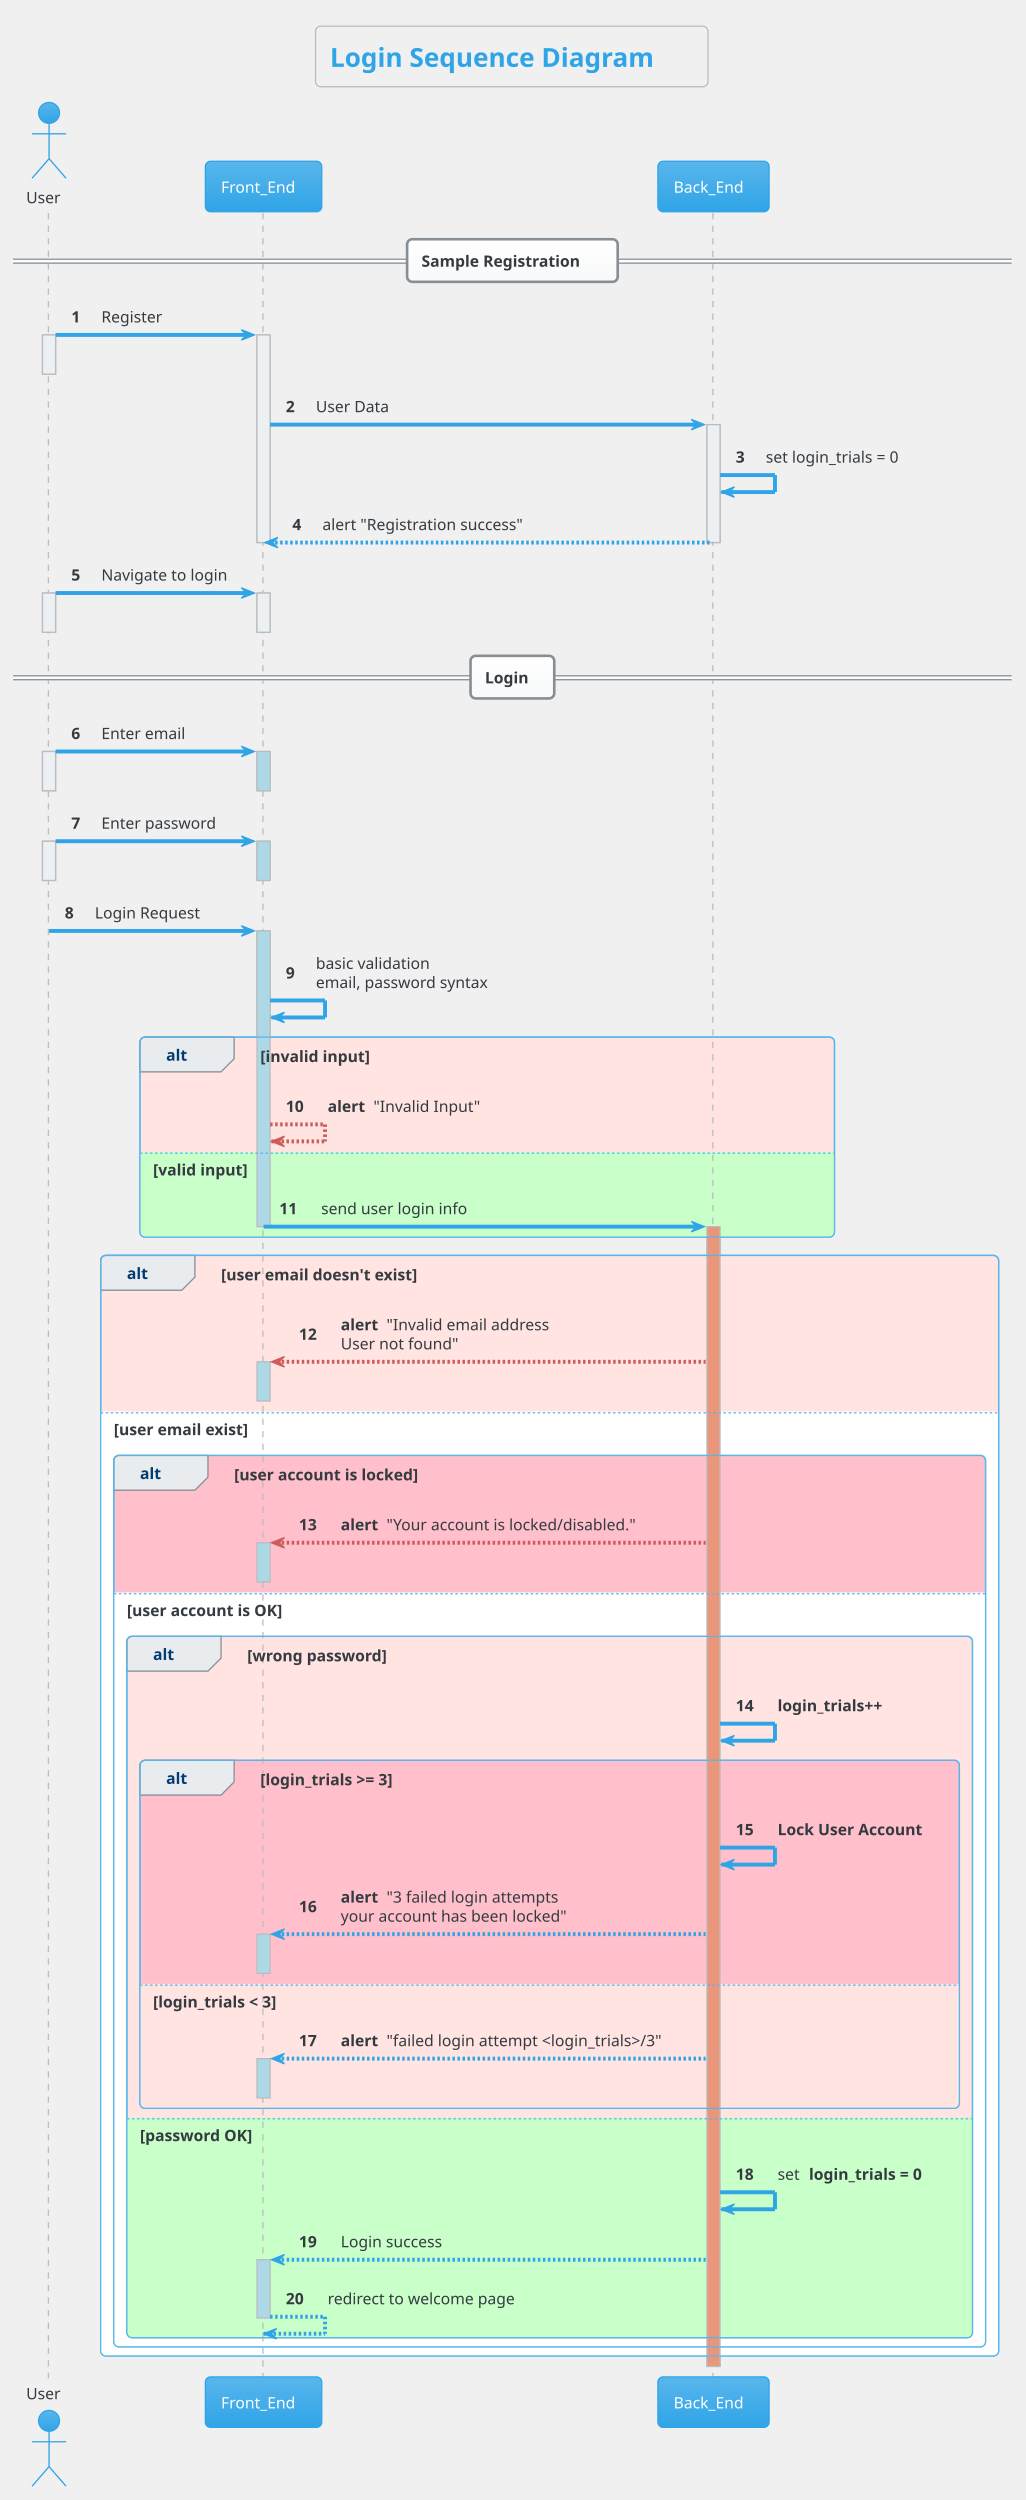
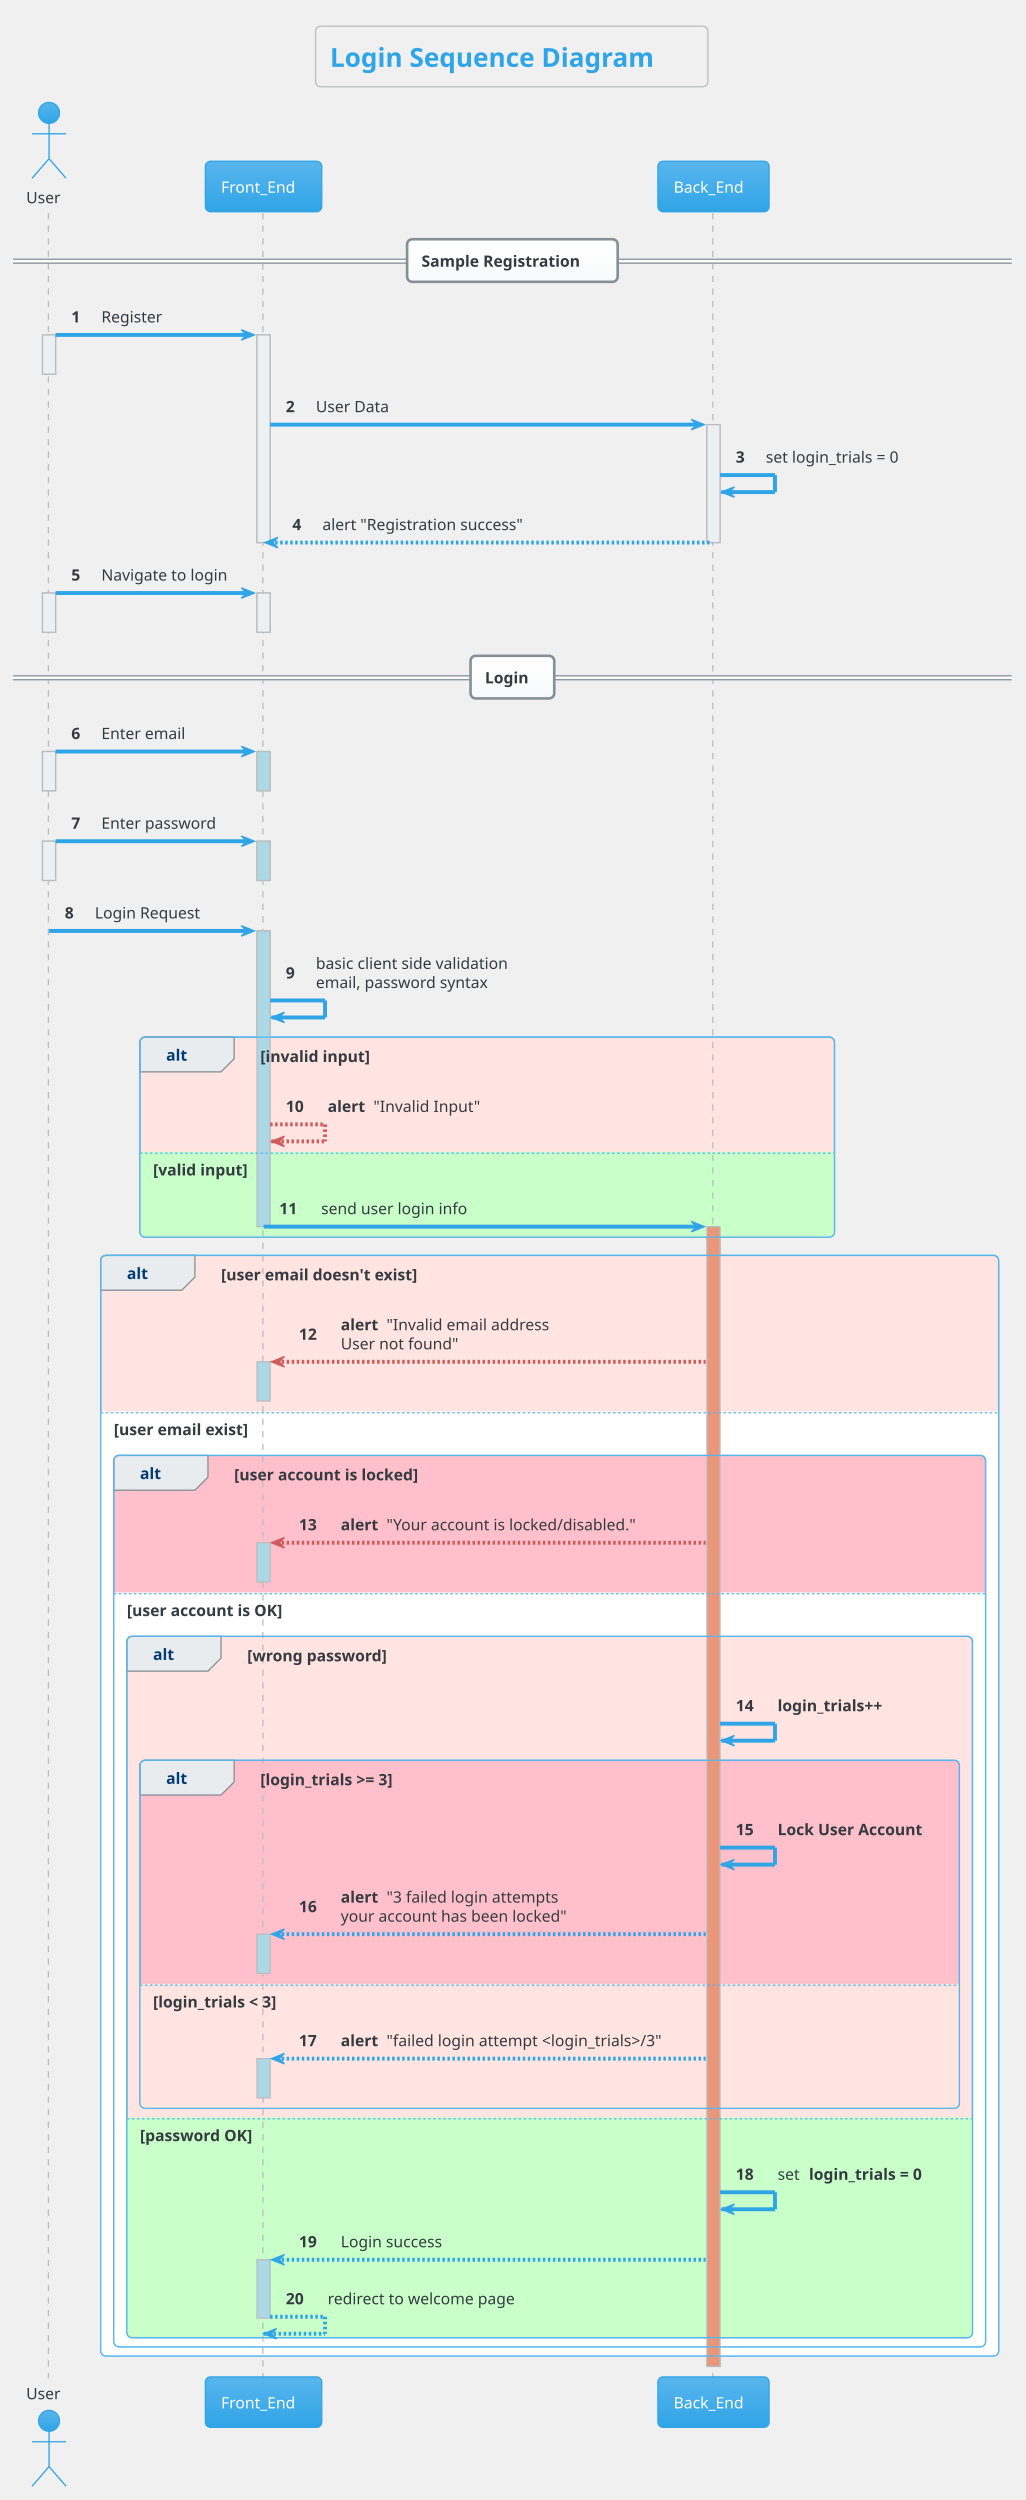
<svg xmlns="http://www.w3.org/2000/svg" contentStyleType="text/css" height="1991.667px" preserveAspectRatio="none" style="width:817px;height:1991px;background:#FFFFFF;" version="1.1" viewBox="0 0 817 1991" width="817.708px" zoomAndPan="magnify">
  <defs>
-     <linearGradient id="gr4lhalpfgqoa0" x1="50%" x2="50%" y1="0%" y2="100%">
+     <linearGradient id="g1hawkz10t092a0" x1="50%" x2="50%" y1="0%" y2="100%">
      <stop offset="0%" stop-color="#59B6EC" />
      <stop offset="100%" stop-color="#2FA4E7" />
    </linearGradient>
-     <linearGradient id="gr4lhalpfgqoa1" x1="50%" x2="50%" y1="0%" y2="100%">
+     <linearGradient id="g1hawkz10t092a1" x1="50%" x2="50%" y1="0%" y2="100%">
      <stop offset="0%" stop-color="#FFFFFF" />
      <stop offset="100%" stop-color="#F8F9FA" />
    </linearGradient>
  </defs>
  <g>
    <rect fill="none" height="48.236" id="_title" rx="4.167" ry="4.167" style="stroke:#BABDBF;stroke-width:1.042;" width="312.5" x="251.302" y="20.833" />
    <text fill="#2FA4E7" font-family="Verdana" font-size="20.833" font-weight="bold" lengthAdjust="spacing" textLength="289.583" x="262.76" y="53.237">Login Sequence Diagram</text>
    <rect fill="#EDF0F2" height="31.25" style="stroke:#BABDBF;stroke-width:1.042;" width="10.417" x="33.854" y="266.728" />
    <rect fill="#EDF0F2" height="31.25" style="stroke:#BABDBF;stroke-width:1.042;" width="10.417" x="33.854" y="472.286" />
    <rect fill="#EDF0F2" height="31.25" style="stroke:#BABDBF;stroke-width:1.042;" width="10.417" x="33.854" y="598.503" />
    <rect fill="#EDF0F2" height="31.25" style="stroke:#BABDBF;stroke-width:1.042;" width="10.417" x="33.854" y="669.944" />
    <rect fill="#EDF0F2" height="165.367" style="stroke:#BABDBF;stroke-width:1.042;" width="10.417" x="204.688" y="266.728" />
    <rect fill="#EDF0F2" height="31.25" style="stroke:#BABDBF;stroke-width:1.042;" width="10.417" x="204.688" y="472.286" />
    <rect fill="#ADD8E6" height="31.25" style="stroke:#BABDBF;stroke-width:1.042;" width="10.417" x="204.688" y="598.503" />
    <rect fill="#ADD8E6" height="31.25" style="stroke:#BABDBF;stroke-width:1.042;" width="10.417" x="204.688" y="669.944" />
    <rect fill="#ADD8E6" height="235.508" style="stroke:#BABDBF;stroke-width:1.042;" width="10.417" x="204.688" y="741.386" />
    <rect fill="#ADD8E6" height="31.25" style="stroke:#BABDBF;stroke-width:1.042;" width="10.417" x="204.688" y="1084.536" />
    <rect fill="#ADD8E6" height="31.25" style="stroke:#BABDBF;stroke-width:1.042;" width="10.417" x="204.688" y="1228.636" />
    <rect fill="#ADD8E6" height="31.25" style="stroke:#BABDBF;stroke-width:1.042;" width="10.417" x="204.688" y="1540.361" />
    <rect fill="#ADD8E6" height="31.25" style="stroke:#BABDBF;stroke-width:1.042;" width="10.417" x="204.688" y="1639.494" />
    <rect fill="#ADD8E6" height="46.442" style="stroke:#BABDBF;stroke-width:1.042;" width="10.417" x="204.688" y="1799.652" />
    <rect fill="#EDF0F2" height="93.925" style="stroke:#BABDBF;stroke-width:1.042;" width="10.417" x="563.021" y="338.169" />
    <rect fill="#E9967A" height="907.741" style="stroke:#BABDBF;stroke-width:1.042;" width="10.417" x="563.021" y="976.894" />
    <rect fill="#FFE4E1" height="159.292" rx="4.167" ry="4.167" style="stroke:#59B6EC;stroke-width:1.042;" width="553.125" x="111.458" y="825.936" />
    <path d="M111.458,917.344 L664.583,917.344 L664.583,981.061 A4.167,4.167 0 0 1 660.417,985.227 L115.625,985.227 A4.167,4.167 0 0 1 111.458,981.061 L111.458,917.344 " fill="#C9FFC9" style="stroke:none;stroke-width:1.042;" />
    <rect fill="#FFE4E1" height="876.491" rx="4.167" ry="4.167" style="stroke:#59B6EC;stroke-width:1.042;" width="715.104" x="80.208" y="999.811" />
    <path d="M80.208,1124.119 L795.312,1124.119 L795.312,1872.135 A4.167,4.167 0 0 1 791.146,1876.302 L84.375,1876.302 A4.167,4.167 0 0 1 80.208,1872.135 L80.208,1124.119 " fill="#FFFFFF" style="stroke:none;stroke-width:1.042;" />
    <rect fill="#FFC0CB" height="709.908" rx="4.167" ry="4.167" style="stroke:#59B6EC;stroke-width:1.042;" width="694.271" x="90.625" y="1159.102" />
    <path d="M90.625,1268.219 L784.896,1268.219 L784.896,1864.844 A4.167,4.167 0 0 1 780.729,1869.01 L94.792,1869.01 A4.167,4.167 0 0 1 90.625,1864.844 L90.625,1268.219 " fill="#FFFFFF" style="stroke:none;stroke-width:1.042;" />
    <rect fill="#FFE4E1" height="558.516" rx="4.167" ry="4.167" style="stroke:#59B6EC;stroke-width:1.042;" width="673.438" x="101.042" y="1303.202" />
    <rect fill="#FFC0CB" height="277.175" rx="4.167" ry="4.167" style="stroke:#59B6EC;stroke-width:1.042;" width="652.604" x="111.458" y="1401.902" />
    <path d="M111.458,1579.944 L764.062,1579.944 L764.062,1674.91 A4.167,4.167 0 0 1 759.896,1679.077 L115.625,1679.077 A4.167,4.167 0 0 1 111.458,1674.91 L111.458,1579.944 " fill="#FFE4E1" style="stroke:none;stroke-width:1.042;" />
    <path d="M101.042,1686.369 L774.479,1686.369 L774.479,1857.552 A4.167,4.167 0 0 1 770.312,1861.719 L105.208,1861.719 A4.167,4.167 0 0 1 101.042,1857.552 L101.042,1686.369 " fill="#C9FFC9" style="stroke:none;stroke-width:1.042;" />
    <line style="stroke:#BABDBF;stroke-width:1.042;stroke-dasharray:5.0,5.0;" x1="38.542" x2="38.542" y1="169.678" y2="1894.01" />
    <line style="stroke:#BABDBF;stroke-width:1.042;stroke-dasharray:5.0,5.0;" x1="209.375" x2="209.375" y1="169.678" y2="1894.01" />
    <line style="stroke:#BABDBF;stroke-width:1.042;stroke-dasharray:5.0,5.0;" x1="567.708" x2="567.708" y1="169.678" y2="1894.01" />
    <text fill="#343A40" font-family="Verdana" font-size="12.5" lengthAdjust="spacing" textLength="30.208" x="20.833" y="161.845">User</text>
-     <ellipse cx="39.062" cy="89.903" fill="url(#gr4lhalpfgqoa0)" rx="8.333" ry="8.333" style="stroke:#2FA4E7;stroke-width:1.042;" />
+     <ellipse cx="39.062" cy="89.903" fill="url(#g1hawkz10t092a0)" rx="8.333" ry="8.333" style="stroke:#2FA4E7;stroke-width:1.042;" />
    <path d="M39.062,98.236 L39.062,126.361 M25.521,106.569 L52.604,106.569 M39.062,126.361 L25.521,141.986 M39.062,126.361 L52.604,141.986 " fill="none" style="stroke:#2FA4E7;stroke-width:1.042;" />
    <text fill="#343A40" font-family="Verdana" font-size="12.5" lengthAdjust="spacing" textLength="30.208" x="20.833" y="1910.744">User</text>
-     <ellipse cx="39.062" cy="1927.952" fill="url(#gr4lhalpfgqoa0)" rx="8.333" ry="8.333" style="stroke:#2FA4E7;stroke-width:1.042;" />
+     <ellipse cx="39.062" cy="1927.952" fill="url(#g1hawkz10t092a0)" rx="8.333" ry="8.333" style="stroke:#2FA4E7;stroke-width:1.042;" />
    <path d="M39.062,1936.285 L39.062,1964.41 M25.521,1944.619 L52.604,1944.619 M39.062,1964.41 L25.521,1980.035 M39.062,1964.41 L52.604,1980.035 " fill="none" style="stroke:#2FA4E7;stroke-width:1.042;" />
-     <rect fill="url(#gr4lhalpfgqoa0)" height="40.192" rx="4.167" ry="4.167" style="stroke:#2FA4E7;stroke-width:1.042;" width="92.708" x="163.542" y="128.444" />
+     <rect fill="url(#g1hawkz10t092a0)" height="40.192" rx="4.167" ry="4.167" style="stroke:#2FA4E7;stroke-width:1.042;" width="92.708" x="163.542" y="128.444" />
    <text fill="#FFFFFF" font-family="Verdana" font-size="12.5" lengthAdjust="spacing" textLength="67.708" x="176.042" y="153.512">Front_End</text>
-     <rect fill="url(#gr4lhalpfgqoa0)" height="40.192" rx="4.167" ry="4.167" style="stroke:#2FA4E7;stroke-width:1.042;" width="92.708" x="163.542" y="1892.969" />
+     <rect fill="url(#g1hawkz10t092a0)" height="40.192" rx="4.167" ry="4.167" style="stroke:#2FA4E7;stroke-width:1.042;" width="92.708" x="163.542" y="1892.969" />
    <text fill="#FFFFFF" font-family="Verdana" font-size="12.5" lengthAdjust="spacing" textLength="67.708" x="176.042" y="1918.036">Front_End</text>
-     <rect fill="url(#gr4lhalpfgqoa0)" height="40.192" rx="4.167" ry="4.167" style="stroke:#2FA4E7;stroke-width:1.042;" width="88.542" x="523.958" y="128.444" />
+     <rect fill="url(#g1hawkz10t092a0)" height="40.192" rx="4.167" ry="4.167" style="stroke:#2FA4E7;stroke-width:1.042;" width="88.542" x="523.958" y="128.444" />
    <text fill="#FFFFFF" font-family="Verdana" font-size="12.5" lengthAdjust="spacing" textLength="63.542" x="536.458" y="153.512">Back_End</text>
-     <rect fill="url(#gr4lhalpfgqoa0)" height="40.192" rx="4.167" ry="4.167" style="stroke:#2FA4E7;stroke-width:1.042;" width="88.542" x="523.958" y="1892.969" />
+     <rect fill="url(#g1hawkz10t092a0)" height="40.192" rx="4.167" ry="4.167" style="stroke:#2FA4E7;stroke-width:1.042;" width="88.542" x="523.958" y="1892.969" />
    <text fill="#FFFFFF" font-family="Verdana" font-size="12.5" lengthAdjust="spacing" textLength="63.542" x="536.458" y="1918.036">Back_End</text>
    <rect fill="#EDF0F2" height="31.25" style="stroke:#BABDBF;stroke-width:1.042;" width="10.417" x="33.854" y="266.728" />
    <rect fill="#EDF0F2" height="31.25" style="stroke:#BABDBF;stroke-width:1.042;" width="10.417" x="33.854" y="472.286" />
    <rect fill="#EDF0F2" height="31.25" style="stroke:#BABDBF;stroke-width:1.042;" width="10.417" x="33.854" y="598.503" />
    <rect fill="#EDF0F2" height="31.25" style="stroke:#BABDBF;stroke-width:1.042;" width="10.417" x="33.854" y="669.944" />
    <rect fill="#EDF0F2" height="165.367" style="stroke:#BABDBF;stroke-width:1.042;" width="10.417" x="204.688" y="266.728" />
    <rect fill="#EDF0F2" height="31.25" style="stroke:#BABDBF;stroke-width:1.042;" width="10.417" x="204.688" y="472.286" />
    <rect fill="#ADD8E6" height="31.25" style="stroke:#BABDBF;stroke-width:1.042;" width="10.417" x="204.688" y="598.503" />
    <rect fill="#ADD8E6" height="31.25" style="stroke:#BABDBF;stroke-width:1.042;" width="10.417" x="204.688" y="669.944" />
    <rect fill="#ADD8E6" height="235.508" style="stroke:#BABDBF;stroke-width:1.042;" width="10.417" x="204.688" y="741.386" />
    <rect fill="#ADD8E6" height="31.25" style="stroke:#BABDBF;stroke-width:1.042;" width="10.417" x="204.688" y="1084.536" />
    <rect fill="#ADD8E6" height="31.25" style="stroke:#BABDBF;stroke-width:1.042;" width="10.417" x="204.688" y="1228.636" />
    <rect fill="#ADD8E6" height="31.25" style="stroke:#BABDBF;stroke-width:1.042;" width="10.417" x="204.688" y="1540.361" />
    <rect fill="#ADD8E6" height="31.25" style="stroke:#BABDBF;stroke-width:1.042;" width="10.417" x="204.688" y="1639.494" />
    <rect fill="#ADD8E6" height="46.442" style="stroke:#BABDBF;stroke-width:1.042;" width="10.417" x="204.688" y="1799.652" />
    <rect fill="#EDF0F2" height="93.925" style="stroke:#BABDBF;stroke-width:1.042;" width="10.417" x="563.021" y="338.169" />
    <rect fill="#E9967A" height="907.741" style="stroke:#BABDBF;stroke-width:1.042;" width="10.417" x="563.021" y="976.894" />
-     <rect fill="url(#gr4lhalpfgqoa1)" height="3.125" rx="4.167" ry="4.167" style="stroke:url(#gr4lhalpfgqoa1);stroke-width:1.042;" width="795.312" x="10.417" y="206.44" />
+     <rect fill="url(#g1hawkz10t092a1)" height="3.125" rx="4.167" ry="4.167" style="stroke:url(#g1hawkz10t092a1);stroke-width:1.042;" width="795.312" x="10.417" y="206.44" />
    <line style="stroke:#868E96;stroke-width:1.042;" x1="10.417" x2="805.729" y1="206.44" y2="206.44" />
    <line style="stroke:#868E96;stroke-width:1.042;" x1="10.417" x2="805.729" y1="209.565" y2="209.565" />
-     <rect fill="url(#gr4lhalpfgqoa1)" height="33.942" rx="4.167" ry="4.167" style="stroke:#868E96;stroke-width:2.083;" width="167.708" x="324.219" y="190.511" />
+     <rect fill="url(#g1hawkz10t092a1)" height="33.942" rx="4.167" ry="4.167" style="stroke:#868E96;stroke-width:2.083;" width="167.708" x="324.219" y="190.511" />
    <text fill="#343A40" font-family="Verdana" font-size="12.5" font-weight="bold" lengthAdjust="spacing" textLength="138.542" x="335.677" y="212.453">Sample Registration</text>
    <polygon fill="#2FA4E7" points="192.188,262.561,202.604,266.728,192.188,270.894,196.354,266.728" style="stroke:#2FA4E7;stroke-width:1.042;" />
    <line style="stroke:#2FA4E7;stroke-width:3.125;" x1="44.271" x2="198.438" y1="266.728" y2="266.728" />
    <text fill="#343A40" font-family="Verdana" font-size="12.5" font-weight="bold" lengthAdjust="spacing" textLength="9.375" x="56.771" y="256.812">1</text>
    <text fill="#343A40" font-family="Verdana" font-size="12.5" lengthAdjust="spacing" textLength="54.167" x="80.729" y="256.812">Register</text>
    <polygon fill="#2FA4E7" points="550.521,334.003,560.938,338.169,550.521,342.336,554.688,338.169" style="stroke:#2FA4E7;stroke-width:1.042;" />
    <line style="stroke:#2FA4E7;stroke-width:3.125;" x1="215.104" x2="556.771" y1="338.169" y2="338.169" />
    <text fill="#343A40" font-family="Verdana" font-size="12.5" font-weight="bold" lengthAdjust="spacing" textLength="9.375" x="227.604" y="328.253">2</text>
    <text fill="#343A40" font-family="Verdana" font-size="12.5" lengthAdjust="spacing" textLength="65.625" x="251.562" y="328.253">User Data</text>
    <line style="stroke:#2FA4E7;stroke-width:3.125;" x1="573.438" x2="617.188" y1="378.361" y2="378.361" />
    <line style="stroke:#2FA4E7;stroke-width:3.125;" x1="617.188" x2="617.188" y1="378.361" y2="391.903" />
    <line style="stroke:#2FA4E7;stroke-width:3.125;" x1="574.479" x2="617.188" y1="391.903" y2="391.903" />
    <polygon fill="#2FA4E7" points="584.896,387.736,574.479,391.903,584.896,396.069,580.729,391.903" style="stroke:#2FA4E7;stroke-width:1.042;" />
    <text fill="#343A40" font-family="Verdana" font-size="12.5" font-weight="bold" lengthAdjust="spacing" textLength="9.375" x="585.938" y="368.445">3</text>
    <text fill="#343A40" font-family="Verdana" font-size="12.5" lengthAdjust="spacing" textLength="122.917" x="609.896" y="368.445">set login_trials = 0</text>
    <polygon fill="#2FA4E7" points="221.354,427.928,210.938,432.094,221.354,436.261,217.188,432.094" style="stroke:#2FA4E7;stroke-width:1.042;" />
    <line style="stroke:#2FA4E7;stroke-width:3.125;stroke-dasharray:2.0,2.0;" x1="215.104" x2="567.188" y1="432.094" y2="432.094" />
    <text fill="#343A40" font-family="Verdana" font-size="12.5" font-weight="bold" lengthAdjust="spacing" textLength="9.375" x="232.812" y="422.178">4</text>
    <text fill="#343A40" font-family="Verdana" font-size="12.5" lengthAdjust="spacing" textLength="181.25" x="256.771" y="422.178">alert "Registration success"</text>
    <polygon fill="#2FA4E7" points="192.188,468.119,202.604,472.286,192.188,476.453,196.354,472.286" style="stroke:#2FA4E7;stroke-width:1.042;" />
    <line style="stroke:#2FA4E7;stroke-width:3.125;" x1="44.271" x2="198.438" y1="472.286" y2="472.286" />
    <text fill="#343A40" font-family="Verdana" font-size="12.5" font-weight="bold" lengthAdjust="spacing" textLength="9.375" x="56.771" y="462.37">5</text>
    <text fill="#343A40" font-family="Verdana" font-size="12.5" lengthAdjust="spacing" textLength="111.458" x="80.729" y="462.37">Navigate to login</text>
-     <rect fill="url(#gr4lhalpfgqoa1)" height="3.125" rx="4.167" ry="4.167" style="stroke:url(#gr4lhalpfgqoa1);stroke-width:1.042;" width="795.312" x="10.417" y="538.215" />
+     <rect fill="url(#g1hawkz10t092a1)" height="3.125" rx="4.167" ry="4.167" style="stroke:url(#g1hawkz10t092a1);stroke-width:1.042;" width="795.312" x="10.417" y="538.215" />
    <line style="stroke:#868E96;stroke-width:1.042;" x1="10.417" x2="805.729" y1="538.215" y2="538.215" />
    <line style="stroke:#868E96;stroke-width:1.042;" x1="10.417" x2="805.729" y1="541.34" y2="541.34" />
-     <rect fill="url(#gr4lhalpfgqoa1)" height="33.942" rx="4.167" ry="4.167" style="stroke:#868E96;stroke-width:2.083;" width="66.667" x="374.74" y="522.286" />
+     <rect fill="url(#g1hawkz10t092a1)" height="33.942" rx="4.167" ry="4.167" style="stroke:#868E96;stroke-width:2.083;" width="66.667" x="374.74" y="522.286" />
    <text fill="#343A40" font-family="Verdana" font-size="12.5" font-weight="bold" lengthAdjust="spacing" textLength="37.5" x="386.198" y="544.228">Login</text>
    <polygon fill="#2FA4E7" points="192.188,594.336,202.604,598.503,192.188,602.669,196.354,598.503" style="stroke:#2FA4E7;stroke-width:1.042;" />
    <line style="stroke:#2FA4E7;stroke-width:3.125;" x1="44.271" x2="198.438" y1="598.503" y2="598.503" />
    <text fill="#343A40" font-family="Verdana" font-size="12.5" font-weight="bold" lengthAdjust="spacing" textLength="9.375" x="56.771" y="588.586">6</text>
    <text fill="#343A40" font-family="Verdana" font-size="12.5" lengthAdjust="spacing" textLength="73.958" x="80.729" y="588.586">Enter email</text>
    <polygon fill="#2FA4E7" points="192.188,665.778,202.604,669.944,192.188,674.111,196.354,669.944" style="stroke:#2FA4E7;stroke-width:1.042;" />
    <line style="stroke:#2FA4E7;stroke-width:3.125;" x1="44.271" x2="198.438" y1="669.944" y2="669.944" />
    <text fill="#343A40" font-family="Verdana" font-size="12.5" font-weight="bold" lengthAdjust="spacing" textLength="9.375" x="56.771" y="660.028">7</text>
    <text fill="#343A40" font-family="Verdana" font-size="12.5" lengthAdjust="spacing" textLength="104.167" x="80.729" y="660.028">Enter password</text>
    <polygon fill="#2FA4E7" points="192.188,737.219,202.604,741.386,192.188,745.553,196.354,741.386" style="stroke:#2FA4E7;stroke-width:1.042;" />
    <line style="stroke:#2FA4E7;stroke-width:3.125;" x1="39.062" x2="198.438" y1="741.386" y2="741.386" />
    <text fill="#343A40" font-family="Verdana" font-size="12.5" font-weight="bold" lengthAdjust="spacing" textLength="9.375" x="51.562" y="731.47">8</text>
    <text fill="#343A40" font-family="Verdana" font-size="12.5" lengthAdjust="spacing" textLength="93.75" x="75.521" y="731.47">Login Request</text>
    <line style="stroke:#2FA4E7;stroke-width:3.125;" x1="215.104" x2="258.854" y1="796.769" y2="796.769" />
    <line style="stroke:#2FA4E7;stroke-width:3.125;" x1="258.854" x2="258.854" y1="796.769" y2="810.311" />
    <line style="stroke:#2FA4E7;stroke-width:3.125;" x1="216.146" x2="258.854" y1="810.311" y2="810.311" />
    <polygon fill="#2FA4E7" points="226.562,806.144,216.146,810.311,226.562,814.477,222.396,810.311" style="stroke:#2FA4E7;stroke-width:1.042;" />
    <text fill="#343A40" font-family="Verdana" font-size="12.5" font-weight="bold" lengthAdjust="spacing" textLength="9.375" x="227.604" y="779.257">9</text>
-     <text fill="#343A40" font-family="Verdana" font-size="12.5" lengthAdjust="spacing" textLength="101.042" x="251.562" y="771.661">basic validation</text>
+     <text fill="#343A40" font-family="Verdana" font-size="12.5" lengthAdjust="spacing" textLength="170.833" x="251.562" y="771.661">basic client side validation</text>
    <text fill="#343A40" font-family="Verdana" font-size="12.5" lengthAdjust="spacing" textLength="155.208" x="251.562" y="786.853">email, password syntax</text>
    <path d="M115.625,825.936 L186.458,825.936 L186.458,843.211 L176.042,853.628 L111.458,853.628 L111.458,830.102 A4.167,4.167 0 0 1 115.625,825.936 " fill="#E9ECEF" style="stroke:#868E96;stroke-width:1.042;" />
    <rect fill="none" height="159.292" rx="4.167" ry="4.167" style="stroke:#59B6EC;stroke-width:1.042;" width="553.125" x="111.458" y="825.936" />
    <text fill="#033C73" font-family="Verdana" font-size="12.5" font-weight="bold" lengthAdjust="spacing" textLength="17.708" x="132.292" y="844.753">alt</text>
    <text fill="#343A40" font-family="Verdana" font-size="12.5" font-weight="bold" lengthAdjust="spacing" textLength="96.875" x="207.292" y="845.795">[invalid input]</text>
    <line style="stroke:#CD5C5C;stroke-width:3.125;stroke-dasharray:2.0,2.0;" x1="215.104" x2="258.854" y1="895.469" y2="895.469" />
    <line style="stroke:#CD5C5C;stroke-width:3.125;stroke-dasharray:2.0,2.0;" x1="258.854" x2="258.854" y1="895.469" y2="909.011" />
    <line style="stroke:#CD5C5C;stroke-width:3.125;stroke-dasharray:2.0,2.0;" x1="216.146" x2="258.854" y1="909.011" y2="909.011" />
    <polygon fill="#CD5C5C" points="226.562,904.844,216.146,909.011,226.562,913.178,222.396,909.011" style="stroke:#CD5C5C;stroke-width:1.042;" />
    <text fill="#343A40" font-family="Verdana" font-size="12.5" font-weight="bold" lengthAdjust="spacing" textLength="18.75" x="227.604" y="885.553">10</text>
    <text fill="#343A40" font-family="Verdana" font-size="12.5" font-weight="bold" lengthAdjust="spacing" textLength="32.292" x="260.938" y="885.553">alert</text>
    <text fill="#343A40" font-family="Verdana" font-size="12.5" lengthAdjust="spacing" textLength="95.833" x="297.396" y="885.553">"Invalid Input"</text>
    <line style="stroke:#59B6EC;stroke-width:1.042;stroke-dasharray:2.0,2.0;" x1="111.458" x2="664.583" y1="918.386" y2="918.386" />
    <text fill="#343A40" font-family="Verdana" font-size="12.5" font-weight="bold" lengthAdjust="spacing" textLength="84.375" x="121.875" y="936.161">[valid input]</text>
    <polygon fill="#2FA4E7" points="550.521,972.727,560.938,976.894,550.521,981.061,554.688,976.894" style="stroke:#2FA4E7;stroke-width:1.042;" />
    <line style="stroke:#2FA4E7;stroke-width:3.125;" x1="209.896" x2="556.771" y1="976.894" y2="976.894" />
    <text fill="#343A40" font-family="Verdana" font-size="12.5" font-weight="bold" lengthAdjust="spacing" textLength="18.75" x="222.396" y="966.978">11</text>
    <text fill="#343A40" font-family="Verdana" font-size="12.5" lengthAdjust="spacing" textLength="129.167" x="255.729" y="966.978">send user login info</text>
    <path d="M84.375,999.811 L155.208,999.811 L155.208,1017.086 L144.792,1027.502 L80.208,1027.502 L80.208,1003.977 A4.167,4.167 0 0 1 84.375,999.811 " fill="#E9ECEF" style="stroke:#868E96;stroke-width:1.042;" />
    <rect fill="none" height="876.491" rx="4.167" ry="4.167" style="stroke:#59B6EC;stroke-width:1.042;" width="715.104" x="80.208" y="999.811" />
    <text fill="#033C73" font-family="Verdana" font-size="12.5" font-weight="bold" lengthAdjust="spacing" textLength="17.708" x="101.042" y="1018.628">alt</text>
    <text fill="#343A40" font-family="Verdana" font-size="12.5" font-weight="bold" lengthAdjust="spacing" textLength="176.042" x="176.042" y="1019.67">[user email doesn't exist]</text>
    <polygon fill="#CD5C5C" points="226.562,1080.369,216.146,1084.536,226.562,1088.702,222.396,1084.536" style="stroke:#CD5C5C;stroke-width:1.042;" />
    <line style="stroke:#CD5C5C;stroke-width:3.125;stroke-dasharray:2.0,2.0;" x1="220.312" x2="561.979" y1="1084.536" y2="1084.536" />
    <text fill="#343A40" font-family="Verdana" font-size="12.5" font-weight="bold" lengthAdjust="spacing" textLength="18.75" x="238.021" y="1067.024">12</text>
    <text fill="#343A40" font-family="Verdana" font-size="12.5" font-weight="bold" lengthAdjust="spacing" textLength="32.292" x="271.354" y="1059.428">alert</text>
    <text fill="#343A40" font-family="Verdana" font-size="12.5" lengthAdjust="spacing" textLength="145.833" x="307.812" y="1059.428">"Invalid email address</text>
    <text fill="#343A40" font-family="Verdana" font-size="12.5" lengthAdjust="spacing" textLength="104.167" x="271.354" y="1074.62">User not found"</text>
    <line style="stroke:#59B6EC;stroke-width:1.042;stroke-dasharray:2.0,2.0;" x1="80.208" x2="795.312" y1="1125.161" y2="1125.161" />
    <text fill="#343A40" font-family="Verdana" font-size="12.5" font-weight="bold" lengthAdjust="spacing" textLength="121.875" x="90.625" y="1142.936">[user email exist]</text>
    <path d="M94.792,1159.102 L165.625,1159.102 L165.625,1176.377 L155.208,1186.794 L90.625,1186.794 L90.625,1163.269 A4.167,4.167 0 0 1 94.792,1159.102 " fill="#E9ECEF" style="stroke:#868E96;stroke-width:1.042;" />
    <rect fill="none" height="709.908" rx="4.167" ry="4.167" style="stroke:#59B6EC;stroke-width:1.042;" width="694.271" x="90.625" y="1159.102" />
    <text fill="#033C73" font-family="Verdana" font-size="12.5" font-weight="bold" lengthAdjust="spacing" textLength="17.708" x="111.458" y="1177.919">alt</text>
    <text fill="#343A40" font-family="Verdana" font-size="12.5" font-weight="bold" lengthAdjust="spacing" textLength="164.583" x="186.458" y="1178.961">[user account is locked]</text>
    <polygon fill="#CD5C5C" points="226.562,1224.469,216.146,1228.636,226.562,1232.802,222.396,1228.636" style="stroke:#CD5C5C;stroke-width:1.042;" />
    <line style="stroke:#CD5C5C;stroke-width:3.125;stroke-dasharray:2.0,2.0;" x1="220.312" x2="561.979" y1="1228.636" y2="1228.636" />
    <text fill="#343A40" font-family="Verdana" font-size="12.5" font-weight="bold" lengthAdjust="spacing" textLength="18.75" x="238.021" y="1218.719">13</text>
    <text fill="#343A40" font-family="Verdana" font-size="12.5" font-weight="bold" lengthAdjust="spacing" textLength="32.292" x="271.354" y="1218.719">alert</text>
    <text fill="#343A40" font-family="Verdana" font-size="12.5" lengthAdjust="spacing" textLength="221.875" x="307.812" y="1218.719">"Your account is locked/disabled."</text>
    <line style="stroke:#59B6EC;stroke-width:1.042;stroke-dasharray:2.0,2.0;" x1="90.625" x2="784.896" y1="1269.261" y2="1269.261" />
    <text fill="#343A40" font-family="Verdana" font-size="12.5" font-weight="bold" lengthAdjust="spacing" textLength="140.625" x="101.042" y="1287.036">[user account is OK]</text>
    <path d="M105.208,1303.202 L176.042,1303.202 L176.042,1320.477 L165.625,1330.894 L101.042,1330.894 L101.042,1307.369 A4.167,4.167 0 0 1 105.208,1303.202 " fill="#E9ECEF" style="stroke:#868E96;stroke-width:1.042;" />
    <rect fill="none" height="558.516" rx="4.167" ry="4.167" style="stroke:#59B6EC;stroke-width:1.042;" width="673.438" x="101.042" y="1303.202" />
    <text fill="#033C73" font-family="Verdana" font-size="12.5" font-weight="bold" lengthAdjust="spacing" textLength="17.708" x="121.875" y="1322.019">alt</text>
    <text fill="#343A40" font-family="Verdana" font-size="12.5" font-weight="bold" lengthAdjust="spacing" textLength="127.083" x="196.875" y="1323.061">[wrong password]</text>
    <line style="stroke:#2FA4E7;stroke-width:3.125;" x1="573.438" x2="617.188" y1="1372.736" y2="1372.736" />
    <line style="stroke:#2FA4E7;stroke-width:3.125;" x1="617.188" x2="617.188" y1="1372.736" y2="1386.277" />
    <line style="stroke:#2FA4E7;stroke-width:3.125;" x1="574.479" x2="617.188" y1="1386.277" y2="1386.277" />
    <polygon fill="#2FA4E7" points="584.896,1382.111,574.479,1386.277,584.896,1390.444,580.729,1386.277" style="stroke:#2FA4E7;stroke-width:1.042;" />
    <text fill="#343A40" font-family="Verdana" font-size="12.5" font-weight="bold" lengthAdjust="spacing" textLength="18.75" x="585.938" y="1362.819">14</text>
    <text fill="#343A40" font-family="Verdana" font-size="12.5" font-weight="bold" lengthAdjust="spacing" textLength="98.958" x="619.271" y="1362.819">login_trials++</text>
    <path d="M115.625,1401.902 L186.458,1401.902 L186.458,1419.177 L176.042,1429.594 L111.458,1429.594 L111.458,1406.069 A4.167,4.167 0 0 1 115.625,1401.902 " fill="#E9ECEF" style="stroke:#868E96;stroke-width:1.042;" />
    <rect fill="none" height="277.175" rx="4.167" ry="4.167" style="stroke:#59B6EC;stroke-width:1.042;" width="652.604" x="111.458" y="1401.902" />
    <text fill="#033C73" font-family="Verdana" font-size="12.5" font-weight="bold" lengthAdjust="spacing" textLength="17.708" x="132.292" y="1420.719">alt</text>
    <text fill="#343A40" font-family="Verdana" font-size="12.5" font-weight="bold" lengthAdjust="spacing" textLength="129.167" x="207.292" y="1421.761">[login_trials &gt;= 3]</text>
    <line style="stroke:#2FA4E7;stroke-width:3.125;" x1="573.438" x2="617.188" y1="1471.436" y2="1471.436" />
    <line style="stroke:#2FA4E7;stroke-width:3.125;" x1="617.188" x2="617.188" y1="1471.436" y2="1484.977" />
    <line style="stroke:#2FA4E7;stroke-width:3.125;" x1="574.479" x2="617.188" y1="1484.977" y2="1484.977" />
    <polygon fill="#2FA4E7" points="584.896,1480.811,574.479,1484.977,584.896,1489.144,580.729,1484.977" style="stroke:#2FA4E7;stroke-width:1.042;" />
    <text fill="#343A40" font-family="Verdana" font-size="12.5" font-weight="bold" lengthAdjust="spacing" textLength="18.75" x="585.938" y="1461.519">15</text>
    <text fill="#343A40" font-family="Verdana" font-size="12.5" font-weight="bold" lengthAdjust="spacing" textLength="127.083" x="619.271" y="1461.519">Lock User Account</text>
    <polygon fill="#2FA4E7" points="226.562,1536.194,216.146,1540.361,226.562,1544.527,222.396,1540.361" style="stroke:#2FA4E7;stroke-width:1.042;" />
    <line style="stroke:#2FA4E7;stroke-width:3.125;stroke-dasharray:2.0,2.0;" x1="220.312" x2="561.979" y1="1540.361" y2="1540.361" />
    <text fill="#343A40" font-family="Verdana" font-size="12.5" font-weight="bold" lengthAdjust="spacing" textLength="18.75" x="238.021" y="1522.849">16</text>
    <text fill="#343A40" font-family="Verdana" font-size="12.5" font-weight="bold" lengthAdjust="spacing" textLength="32.292" x="271.354" y="1515.253">alert</text>
    <text fill="#343A40" font-family="Verdana" font-size="12.5" lengthAdjust="spacing" textLength="153.125" x="307.812" y="1515.253">"3 failed login attempts</text>
    <text fill="#343A40" font-family="Verdana" font-size="12.5" lengthAdjust="spacing" textLength="202.083" x="271.354" y="1530.444">your account has been locked"</text>
    <line style="stroke:#59B6EC;stroke-width:1.042;stroke-dasharray:2.0,2.0;" x1="111.458" x2="764.062" y1="1580.986" y2="1580.986" />
    <text fill="#343A40" font-family="Verdana" font-size="12.5" font-weight="bold" lengthAdjust="spacing" textLength="118.75" x="121.875" y="1598.761">[login_trials &lt; 3]</text>
    <polygon fill="#2FA4E7" points="226.562,1635.327,216.146,1639.494,226.562,1643.66,222.396,1639.494" style="stroke:#2FA4E7;stroke-width:1.042;" />
    <line style="stroke:#2FA4E7;stroke-width:3.125;stroke-dasharray:2.0,2.0;" x1="220.312" x2="561.979" y1="1639.494" y2="1639.494" />
    <text fill="#343A40" font-family="Verdana" font-size="12.5" font-weight="bold" lengthAdjust="spacing" textLength="18.75" x="238.021" y="1629.578">17</text>
    <text fill="#343A40" font-family="Verdana" font-size="12.5" font-weight="bold" lengthAdjust="spacing" textLength="32.292" x="271.354" y="1629.578">alert</text>
    <text fill="#343A40" font-family="Verdana" font-size="12.5" lengthAdjust="spacing" textLength="247.917" x="307.812" y="1629.578">"failed login attempt &lt;login_trials&gt;/3"</text>
    <line style="stroke:#59B6EC;stroke-width:1.042;stroke-dasharray:2.0,2.0;" x1="101.042" x2="774.479" y1="1687.41" y2="1687.41" />
    <text fill="#343A40" font-family="Verdana" font-size="12.5" font-weight="bold" lengthAdjust="spacing" textLength="104.167" x="111.458" y="1705.186">[password OK]</text>
    <line style="stroke:#2FA4E7;stroke-width:3.125;" x1="573.438" x2="617.188" y1="1745.919" y2="1745.919" />
    <line style="stroke:#2FA4E7;stroke-width:3.125;" x1="617.188" x2="617.188" y1="1745.919" y2="1759.46" />
    <line style="stroke:#2FA4E7;stroke-width:3.125;" x1="574.479" x2="617.188" y1="1759.46" y2="1759.46" />
    <polygon fill="#2FA4E7" points="584.896,1755.294,574.479,1759.46,584.896,1763.627,580.729,1759.46" style="stroke:#2FA4E7;stroke-width:1.042;" />
    <text fill="#343A40" font-family="Verdana" font-size="12.5" font-weight="bold" lengthAdjust="spacing" textLength="18.75" x="585.938" y="1736.003">18</text>
    <text fill="#343A40" font-family="Verdana" font-size="12.5" lengthAdjust="spacing" textLength="20.833" x="619.271" y="1736.003">set</text>
    <text fill="#343A40" font-family="Verdana" font-size="12.5" font-weight="bold" lengthAdjust="spacing" textLength="106.25" x="644.271" y="1736.003">login_trials = 0</text>
    <polygon fill="#2FA4E7" points="226.562,1795.485,216.146,1799.652,226.562,1803.819,222.396,1799.652" style="stroke:#2FA4E7;stroke-width:1.042;" />
    <line style="stroke:#2FA4E7;stroke-width:3.125;stroke-dasharray:2.0,2.0;" x1="220.312" x2="561.979" y1="1799.652" y2="1799.652" />
    <text fill="#343A40" font-family="Verdana" font-size="12.5" font-weight="bold" lengthAdjust="spacing" textLength="18.75" x="238.021" y="1789.736">19</text>
    <text fill="#343A40" font-family="Verdana" font-size="12.5" lengthAdjust="spacing" textLength="90.625" x="271.354" y="1789.736">Login success</text>
    <line style="stroke:#2FA4E7;stroke-width:3.125;stroke-dasharray:2.0,2.0;" x1="215.104" x2="258.854" y1="1845.052" y2="1845.052" />
    <line style="stroke:#2FA4E7;stroke-width:3.125;stroke-dasharray:2.0,2.0;" x1="258.854" x2="258.854" y1="1845.052" y2="1858.594" />
    <line style="stroke:#2FA4E7;stroke-width:3.125;stroke-dasharray:2.0,2.0;" x1="209.896" x2="258.854" y1="1858.594" y2="1858.594" />
    <polygon fill="#2FA4E7" points="220.312,1854.427,209.896,1858.594,220.312,1862.76,216.146,1858.594" style="stroke:#2FA4E7;stroke-width:1.042;" />
    <text fill="#343A40" font-family="Verdana" font-size="12.5" font-weight="bold" lengthAdjust="spacing" textLength="18.75" x="227.604" y="1835.136">20</text>
    <text fill="#343A40" font-family="Verdana" font-size="12.5" lengthAdjust="spacing" textLength="166.667" x="260.938" y="1835.136">redirect to welcome page</text>
  </g>
</svg>
